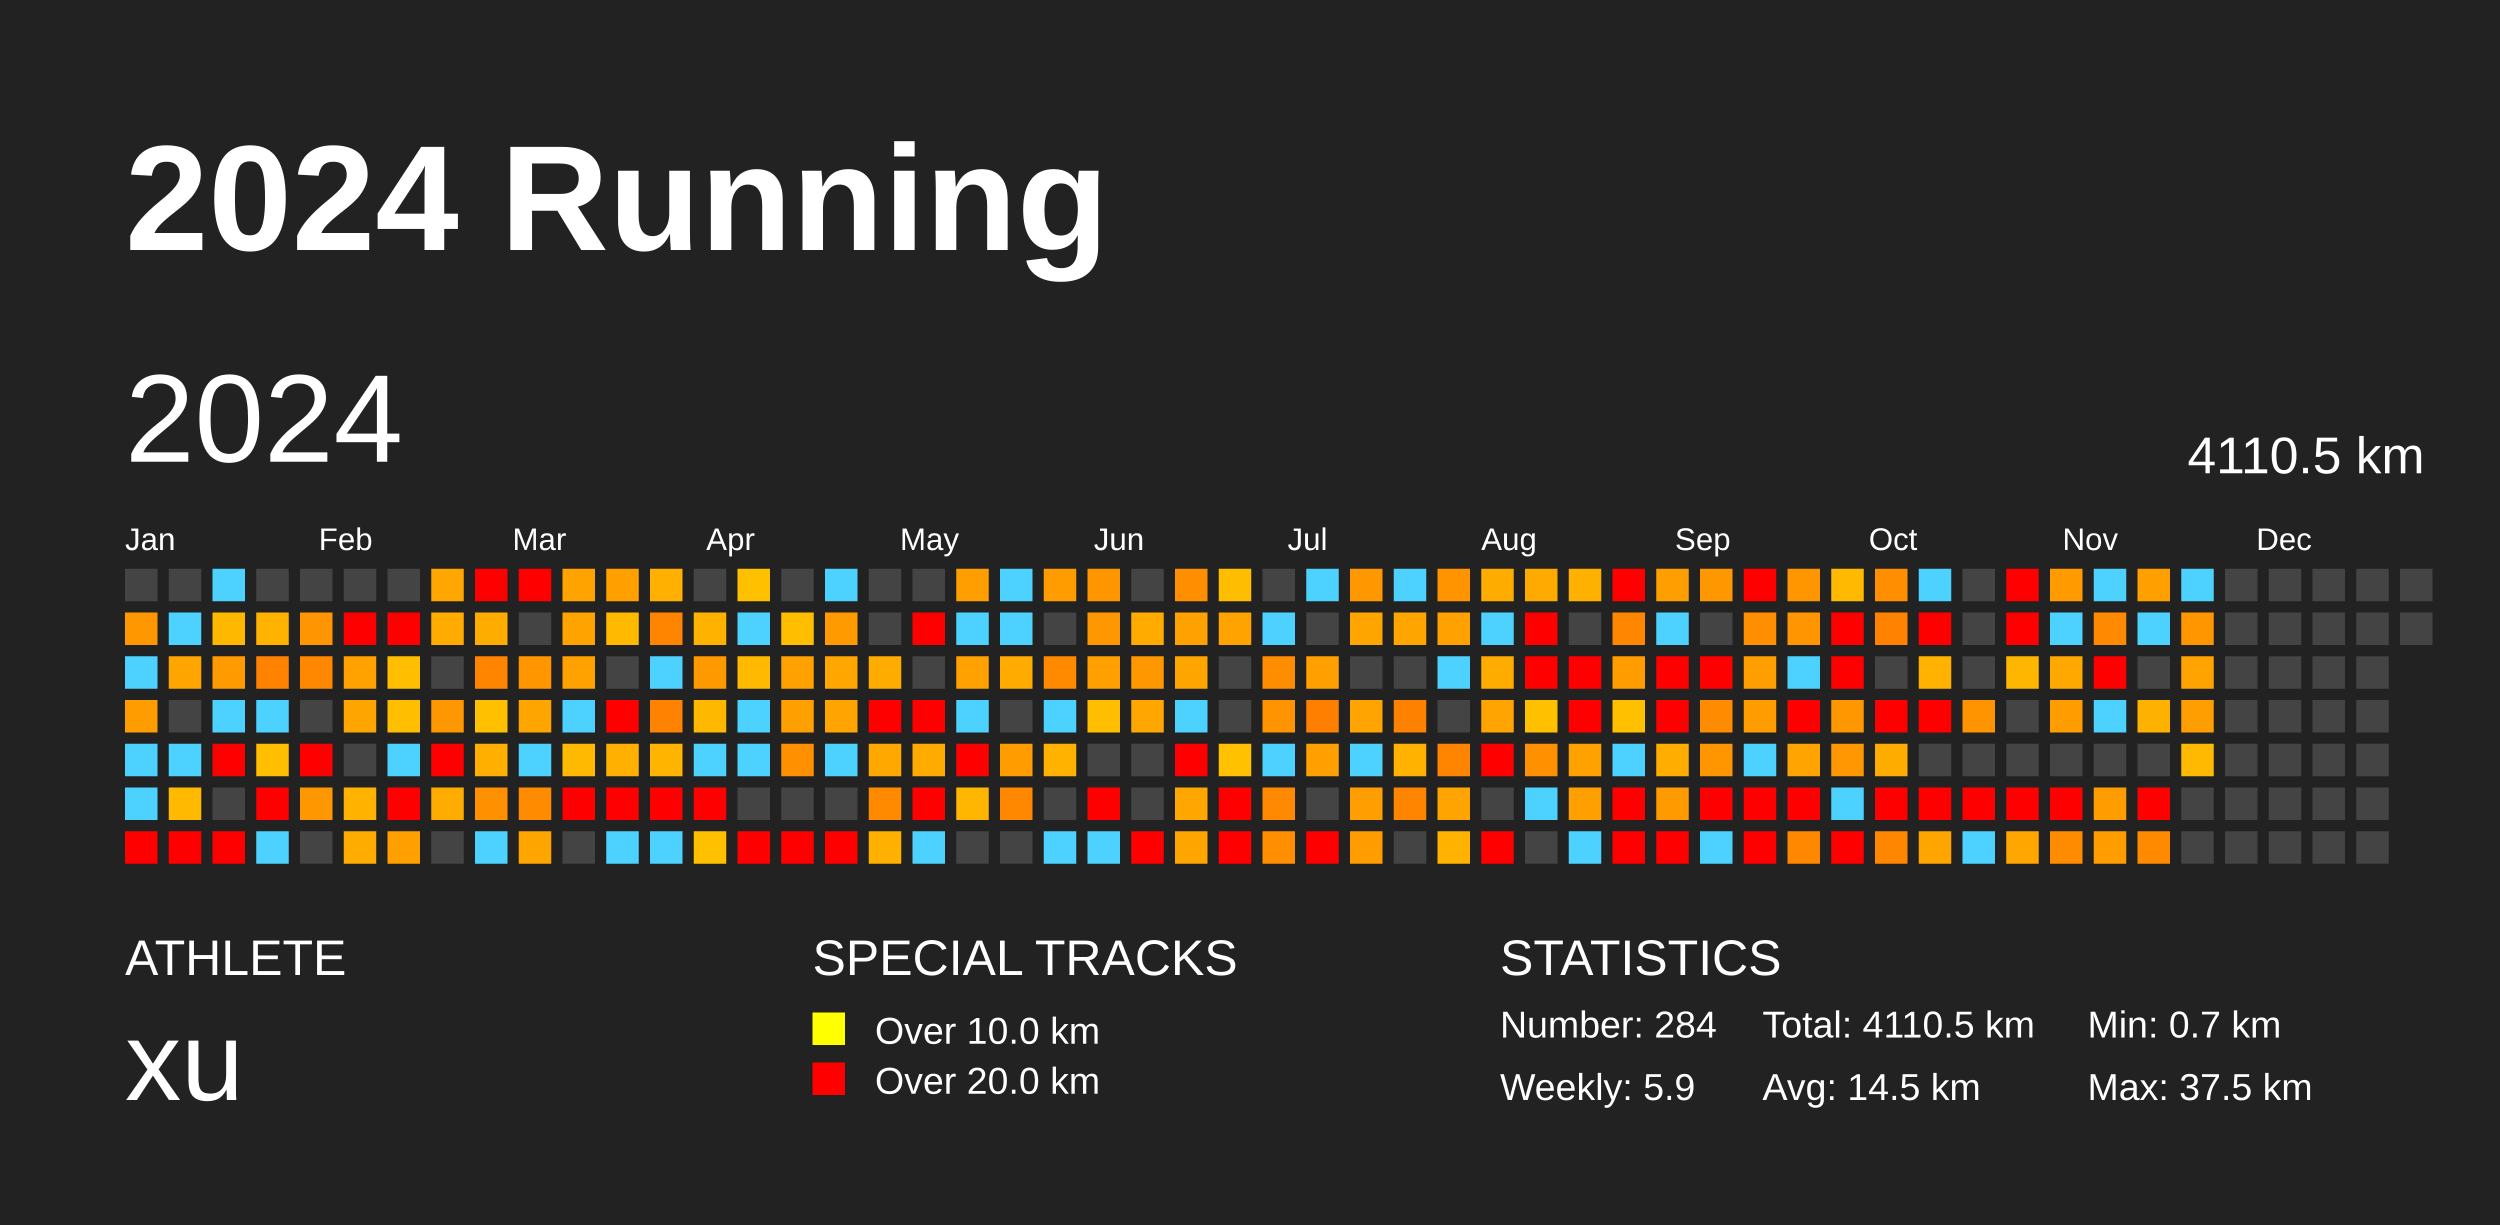
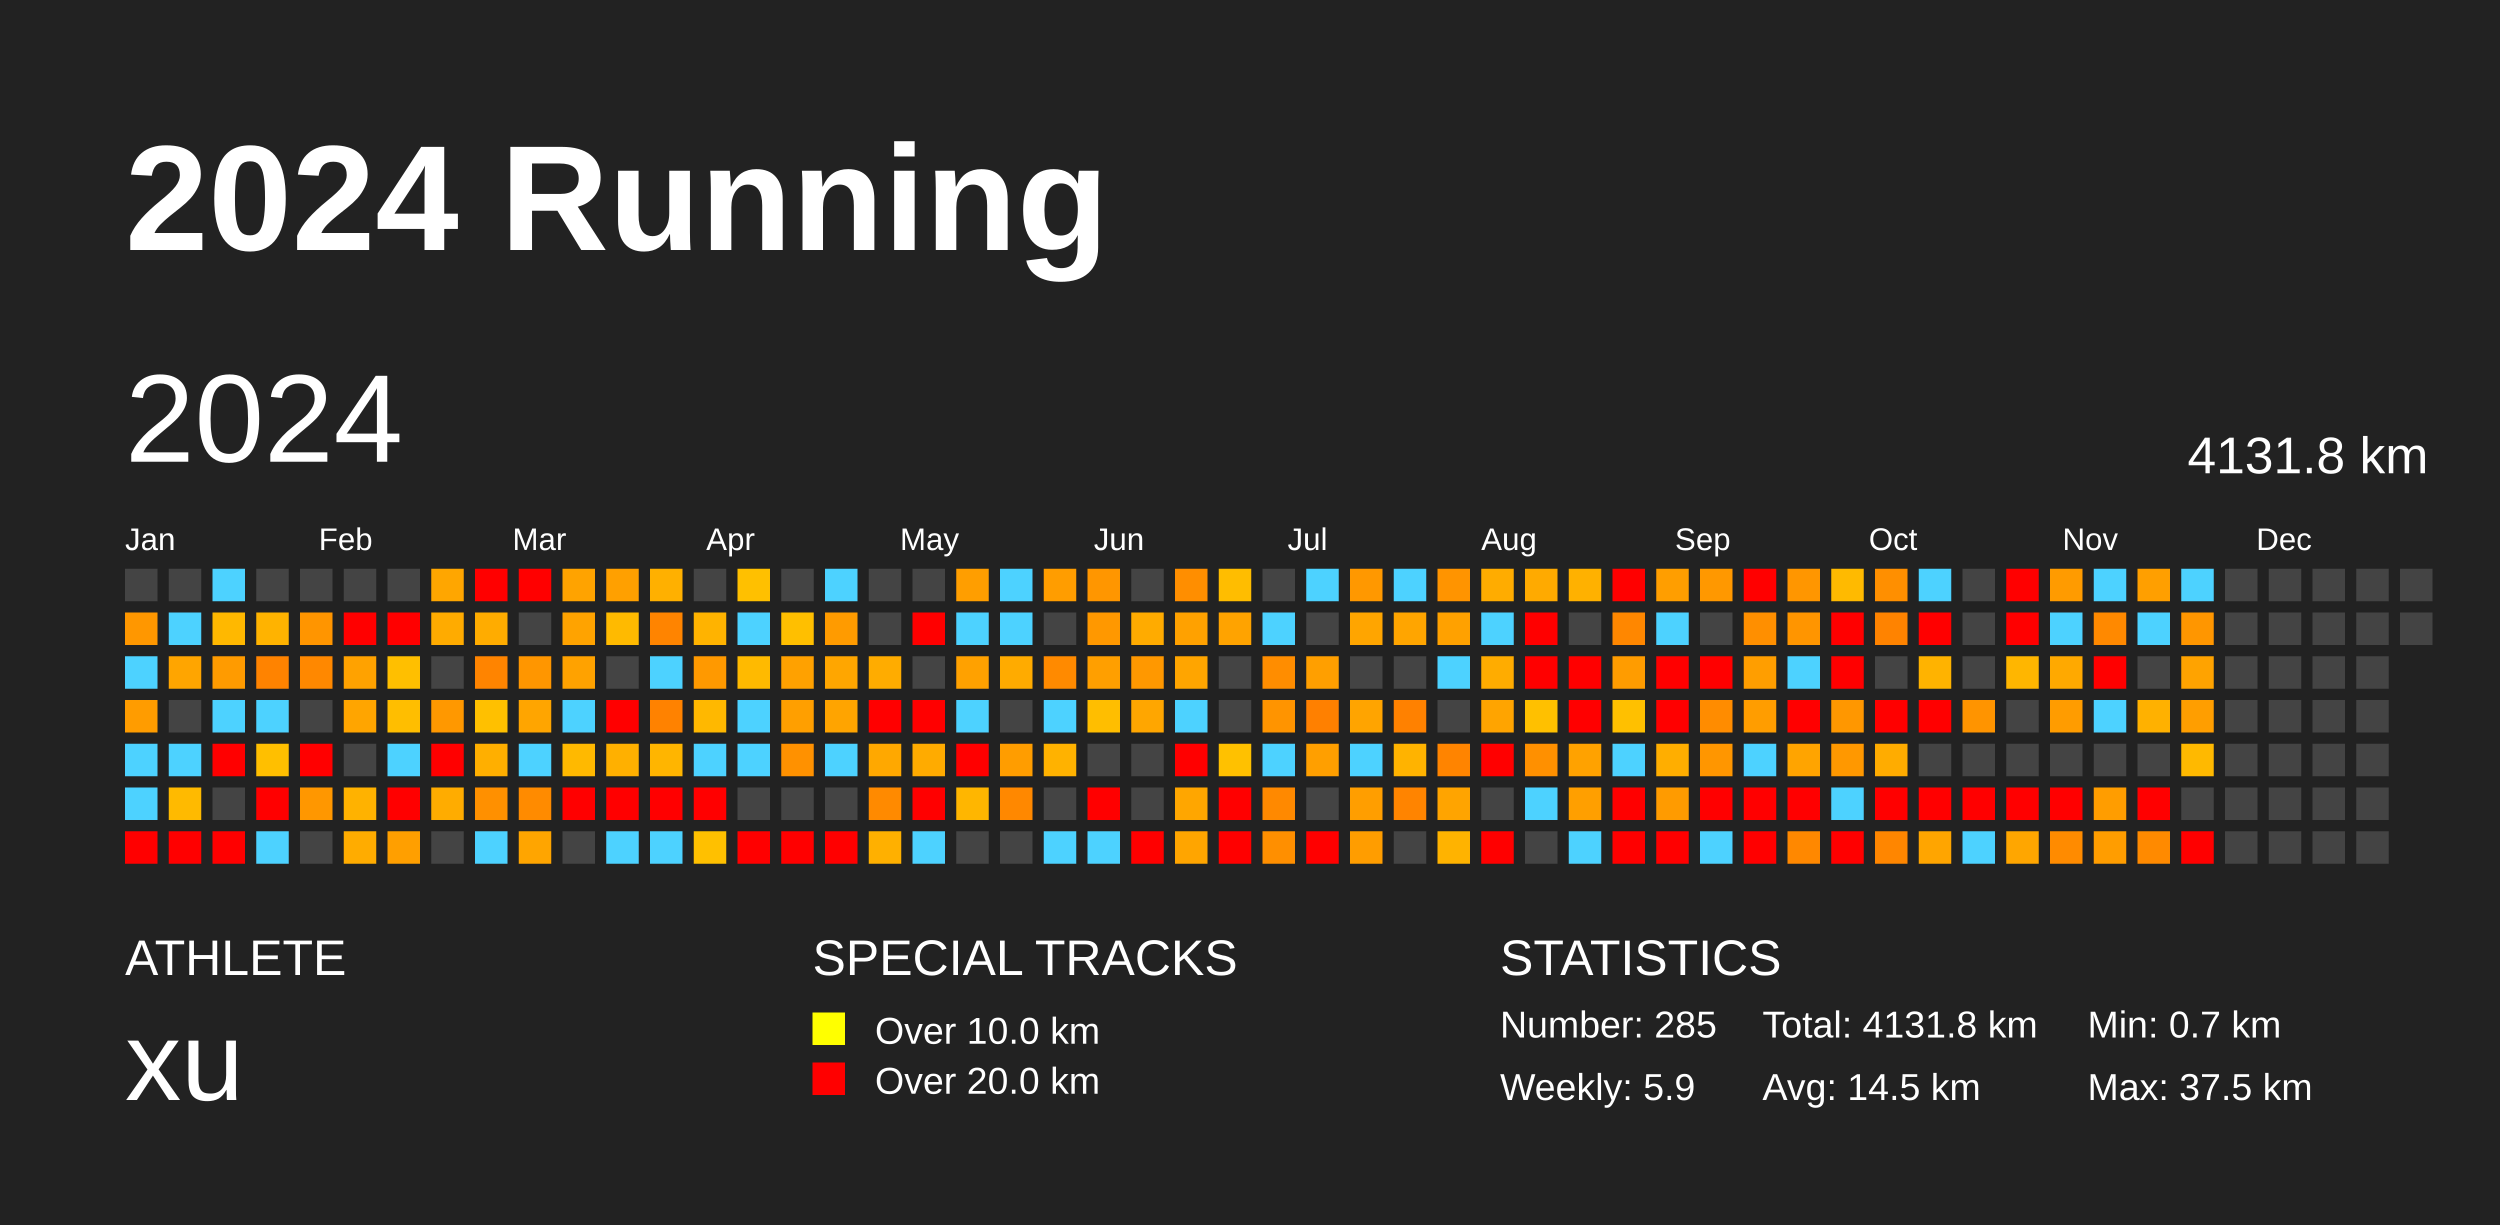
<svg xmlns="http://www.w3.org/2000/svg" baseProfile="full" height="98mm" version="1.1" viewBox="0,0,200,98" width="200mm">
  <defs />
  <rect fill="#222222" height="98" width="200" x="0" y="0" />
  <text fill="#FFFFFF" style="font-size:12px; font-family:Arial; font-weight:bold;" x="10" y="20">2024 Running</text>
  <text fill="#FFFFFF" style="font-size:4px; font-family:Arial" x="10" y="78">ATHLETE</text>
  <text fill="#FFFFFF" style="font-size:9px; font-family:Arial" x="10" y="88">xu</text>
  <text fill="#FFFFFF" style="font-size:4px; font-family:Arial" x="65" y="78">SPECIAL TRACKS</text>
  <rect fill="yellow" height="2.6" width="2.6" x="65" y="81" />
  <text fill="#FFFFFF" style="font-size:3px; font-family:Arial" x="70" y="83.5">Over 10.0 km</text>
  <rect fill="red" height="2.6" width="2.6" x="65" y="85" />
  <text fill="#FFFFFF" style="font-size:3px; font-family:Arial" x="70" y="87.5">Over 20.0 km</text>
  <text fill="#FFFFFF" style="font-size:4px; font-family:Arial" x="120" y="78">STATISTICS</text>
-   <text fill="#FFFFFF" style="font-size:3px; font-family:Arial" x="120" y="83">Number: 284</text>
+   <text fill="#FFFFFF" style="font-size:3px; font-family:Arial" x="120" y="83">Number: 285</text>
  <text fill="#FFFFFF" style="font-size:3px; font-family:Arial" x="120" y="88">Weekly: 5.9</text>
-   <text fill="#FFFFFF" style="font-size:3px; font-family:Arial" x="141" y="83">Total: 4110.5 km</text>
+   <text fill="#FFFFFF" style="font-size:3px; font-family:Arial" x="141" y="83">Total: 4131.8 km</text>
  <text fill="#FFFFFF" style="font-size:3px; font-family:Arial" x="141" y="88">Avg: 14.5 km</text>
  <text fill="#FFFFFF" style="font-size:3px; font-family:Arial" x="167" y="83">Min: 0.7 km</text>
  <text fill="#FFFFFF" style="font-size:3px; font-family:Arial" x="167" y="88">Max: 37.5 km</text>
  <text dominant-baseline="hanging" fill="#FFFFFF" style="font-size:10.0px; font-family:Arial;" x="10" y="30">2024</text>
-   <text dominant-baseline="hanging" fill="#FFFFFF" style="font-size:4.125px; font-family:Arial;" x="175" y="35">4110.5 km</text>
+   <text dominant-baseline="hanging" fill="#FFFFFF" style="font-size:4.125px; font-family:Arial;" x="175" y="35">4131.8 km</text>
  <text fill="#FFFFFF" style="font-size:2.5px; font-family:Arial" x="10.0" y="44">Jan</text>
  <text fill="#FFFFFF" style="font-size:2.5px; font-family:Arial" x="25.5" y="44">Feb</text>
  <text fill="#FFFFFF" style="font-size:2.5px; font-family:Arial" x="41.0" y="44">Mar</text>
  <text fill="#FFFFFF" style="font-size:2.5px; font-family:Arial" x="56.5" y="44">Apr</text>
  <text fill="#FFFFFF" style="font-size:2.5px; font-family:Arial" x="72.0" y="44">May</text>
  <text fill="#FFFFFF" style="font-size:2.5px; font-family:Arial" x="87.5" y="44">Jun</text>
  <text fill="#FFFFFF" style="font-size:2.5px; font-family:Arial" x="103.0" y="44">Jul</text>
  <text fill="#FFFFFF" style="font-size:2.5px; font-family:Arial" x="118.5" y="44">Aug</text>
  <text fill="#FFFFFF" style="font-size:2.5px; font-family:Arial" x="134.0" y="44">Sep</text>
  <text fill="#FFFFFF" style="font-size:2.5px; font-family:Arial" x="149.5" y="44">Oct</text>
  <text fill="#FFFFFF" style="font-size:2.5px; font-family:Arial" x="165.0" y="44">Nov</text>
  <text fill="#FFFFFF" style="font-size:2.5px; font-family:Arial" x="180.5" y="44">Dec</text>
  <rect fill="#444444" height="2.6" width="2.6" x="10.0" y="45.5" />
  <rect fill="#ff9700" height="2.6" width="2.6" x="10.0" y="49.0" />
  <rect fill="#4dd2ff" height="2.6" width="2.6" x="10.0" y="52.5" />
  <rect fill="#ff9c00" height="2.6" width="2.6" x="10.0" y="56.0" />
  <rect fill="#4dd2ff" height="2.6" width="2.6" x="10.0" y="59.5" />
  <rect fill="#4dd2ff" height="2.6" width="2.6" x="10.0" y="63.0" />
  <rect fill="red" height="2.6" width="2.6" x="10.0" y="66.5" />
  <rect fill="#444444" height="2.6" width="2.6" x="13.5" y="45.5" />
  <rect fill="#4dd2ff" height="2.6" width="2.6" x="13.5" y="49.0" />
  <rect fill="#ffa500" height="2.6" width="2.6" x="13.5" y="52.5" />
  <rect fill="#444444" height="2.6" width="2.6" x="13.5" y="56.0" />
  <rect fill="#4dd2ff" height="2.6" width="2.6" x="13.5" y="59.5" />
  <rect fill="#ffba00" height="2.6" width="2.6" x="13.5" y="63.0" />
  <rect fill="red" height="2.6" width="2.6" x="13.5" y="66.5" />
  <rect fill="#4dd2ff" height="2.6" width="2.6" x="17.0" y="45.5" />
  <rect fill="#ffb800" height="2.6" width="2.6" x="17.0" y="49.0" />
  <rect fill="#ff9b00" height="2.6" width="2.6" x="17.0" y="52.5" />
  <rect fill="#4dd2ff" height="2.6" width="2.6" x="17.0" y="56.0" />
  <rect fill="red" height="2.6" width="2.6" x="17.0" y="59.5" />
  <rect fill="#444444" height="2.6" width="2.6" x="17.0" y="63.0" />
  <rect fill="red" height="2.6" width="2.6" x="17.0" y="66.5" />
  <rect fill="#444444" height="2.6" width="2.6" x="20.5" y="45.5" />
  <rect fill="#ffb300" height="2.6" width="2.6" x="20.5" y="49.0" />
  <rect fill="#ff8300" height="2.6" width="2.6" x="20.5" y="52.5" />
  <rect fill="#4dd2ff" height="2.6" width="2.6" x="20.5" y="56.0" />
  <rect fill="#ffbf00" height="2.6" width="2.6" x="20.5" y="59.5" />
  <rect fill="red" height="2.6" width="2.6" x="20.5" y="63.0" />
  <rect fill="#4dd2ff" height="2.6" width="2.6" x="20.5" y="66.5" />
  <rect fill="#444444" height="2.6" width="2.6" x="24.0" y="45.5" />
  <rect fill="#ff9500" height="2.6" width="2.6" x="24.0" y="49.0" />
  <rect fill="#ff8800" height="2.6" width="2.6" x="24.0" y="52.5" />
  <rect fill="#444444" height="2.6" width="2.6" x="24.0" y="56.0" />
  <rect fill="red" height="2.6" width="2.6" x="24.0" y="59.5" />
  <rect fill="#ff9700" height="2.6" width="2.6" x="24.0" y="63.0" />
  <rect fill="#444444" height="2.6" width="2.6" x="24.0" y="66.5" />
  <rect fill="#444444" height="2.6" width="2.6" x="27.5" y="45.5" />
  <rect fill="red" height="2.6" width="2.6" x="27.5" y="49.0" />
  <rect fill="#ffa200" height="2.6" width="2.6" x="27.5" y="52.5" />
  <rect fill="#ffa500" height="2.6" width="2.6" x="27.5" y="56.0" />
  <rect fill="#444444" height="2.6" width="2.6" x="27.5" y="59.5" />
  <rect fill="#ffb200" height="2.6" width="2.6" x="27.5" y="63.0" />
  <rect fill="#ffac00" height="2.6" width="2.6" x="27.5" y="66.5" />
  <rect fill="#444444" height="2.6" width="2.6" x="31.0" y="45.5" />
  <rect fill="red" height="2.6" width="2.6" x="31.0" y="49.0" />
  <rect fill="#ffbf00" height="2.6" width="2.6" x="31.0" y="52.5" />
  <rect fill="#ffbe00" height="2.6" width="2.6" x="31.0" y="56.0" />
  <rect fill="#4dd2ff" height="2.6" width="2.6" x="31.0" y="59.5" />
  <rect fill="red" height="2.6" width="2.6" x="31.0" y="63.0" />
  <rect fill="#ff9f00" height="2.6" width="2.6" x="31.0" y="66.5" />
  <rect fill="#ffa600" height="2.6" width="2.6" x="34.5" y="45.5" />
  <rect fill="#ffab00" height="2.6" width="2.6" x="34.5" y="49.0" />
  <rect fill="#444444" height="2.6" width="2.6" x="34.5" y="52.5" />
  <rect fill="#ff9800" height="2.6" width="2.6" x="34.5" y="56.0" />
  <rect fill="red" height="2.6" width="2.6" x="34.5" y="59.5" />
  <rect fill="#ffac00" height="2.6" width="2.6" x="34.5" y="63.0" />
  <rect fill="#444444" height="2.6" width="2.6" x="34.5" y="66.5" />
  <rect fill="red" height="2.6" width="2.6" x="38.0" y="45.5" />
  <rect fill="#ffac00" height="2.6" width="2.6" x="38.0" y="49.0" />
  <rect fill="#ff8400" height="2.6" width="2.6" x="38.0" y="52.5" />
  <rect fill="#ffc000" height="2.6" width="2.6" x="38.0" y="56.0" />
  <rect fill="#ffaf00" height="2.6" width="2.6" x="38.0" y="59.5" />
  <rect fill="#ff9000" height="2.6" width="2.6" x="38.0" y="63.0" />
  <rect fill="#4dd2ff" height="2.6" width="2.6" x="38.0" y="66.5" />
  <rect fill="red" height="2.6" width="2.6" x="41.5" y="45.5" />
  <rect fill="#444444" height="2.6" width="2.6" x="41.5" y="49.0" />
  <rect fill="#ff9600" height="2.6" width="2.6" x="41.5" y="52.5" />
  <rect fill="#ffa500" height="2.6" width="2.6" x="41.5" y="56.0" />
  <rect fill="#4dd2ff" height="2.6" width="2.6" x="41.5" y="59.5" />
  <rect fill="#ff8b00" height="2.6" width="2.6" x="41.5" y="63.0" />
  <rect fill="#ffa500" height="2.6" width="2.6" x="41.5" y="66.5" />
  <rect fill="#ffa300" height="2.6" width="2.6" x="45.0" y="45.5" />
  <rect fill="#ffa300" height="2.6" width="2.6" x="45.0" y="49.0" />
  <rect fill="#ffa200" height="2.6" width="2.6" x="45.0" y="52.5" />
  <rect fill="#4dd2ff" height="2.6" width="2.6" x="45.0" y="56.0" />
  <rect fill="#ffb900" height="2.6" width="2.6" x="45.0" y="59.5" />
  <rect fill="red" height="2.6" width="2.6" x="45.0" y="63.0" />
  <rect fill="#444444" height="2.6" width="2.6" x="45.0" y="66.5" />
  <rect fill="#ffa000" height="2.6" width="2.6" x="48.5" y="45.5" />
  <rect fill="#ffba00" height="2.6" width="2.6" x="48.5" y="49.0" />
  <rect fill="#444444" height="2.6" width="2.6" x="48.5" y="52.5" />
  <rect fill="red" height="2.6" width="2.6" x="48.5" y="56.0" />
  <rect fill="#ffb000" height="2.6" width="2.6" x="48.5" y="59.5" />
  <rect fill="red" height="2.6" width="2.6" x="48.5" y="63.0" />
  <rect fill="#4dd2ff" height="2.6" width="2.6" x="48.5" y="66.5" />
  <rect fill="#ffb000" height="2.6" width="2.6" x="52.0" y="45.5" />
  <rect fill="#ff8400" height="2.6" width="2.6" x="52.0" y="49.0" />
  <rect fill="#4dd2ff" height="2.6" width="2.6" x="52.0" y="52.5" />
  <rect fill="#ff8200" height="2.6" width="2.6" x="52.0" y="56.0" />
  <rect fill="#ffb500" height="2.6" width="2.6" x="52.0" y="59.5" />
  <rect fill="red" height="2.6" width="2.6" x="52.0" y="63.0" />
  <rect fill="#4dd2ff" height="2.6" width="2.6" x="52.0" y="66.5" />
  <rect fill="#444444" height="2.6" width="2.6" x="55.5" y="45.5" />
  <rect fill="#ffb300" height="2.6" width="2.6" x="55.5" y="49.0" />
  <rect fill="#ff9900" height="2.6" width="2.6" x="55.5" y="52.5" />
  <rect fill="#ffb800" height="2.6" width="2.6" x="55.5" y="56.0" />
  <rect fill="#4dd2ff" height="2.6" width="2.6" x="55.5" y="59.5" />
  <rect fill="red" height="2.6" width="2.6" x="55.5" y="63.0" />
  <rect fill="#ffc000" height="2.6" width="2.6" x="55.5" y="66.5" />
  <rect fill="#ffc000" height="2.6" width="2.6" x="59.0" y="45.5" />
  <rect fill="#4dd2ff" height="2.6" width="2.6" x="59.0" y="49.0" />
  <rect fill="#ffba00" height="2.6" width="2.6" x="59.0" y="52.5" />
  <rect fill="#4dd2ff" height="2.6" width="2.6" x="59.0" y="56.0" />
  <rect fill="#4dd2ff" height="2.6" width="2.6" x="59.0" y="59.5" />
  <rect fill="#444444" height="2.6" width="2.6" x="59.0" y="63.0" />
  <rect fill="red" height="2.6" width="2.6" x="59.0" y="66.5" />
  <rect fill="#444444" height="2.6" width="2.6" x="62.5" y="45.5" />
  <rect fill="#ffbf00" height="2.6" width="2.6" x="62.5" y="49.0" />
  <rect fill="#ffa100" height="2.6" width="2.6" x="62.5" y="52.5" />
  <rect fill="#ff9f00" height="2.6" width="2.6" x="62.5" y="56.0" />
  <rect fill="#ff9100" height="2.6" width="2.6" x="62.5" y="59.5" />
  <rect fill="#444444" height="2.6" width="2.6" x="62.5" y="63.0" />
  <rect fill="red" height="2.6" width="2.6" x="62.5" y="66.5" />
  <rect fill="#4dd2ff" height="2.6" width="2.6" x="66.0" y="45.5" />
  <rect fill="#ff9b00" height="2.6" width="2.6" x="66.0" y="49.0" />
  <rect fill="#ffa600" height="2.6" width="2.6" x="66.0" y="52.5" />
  <rect fill="#ffa400" height="2.6" width="2.6" x="66.0" y="56.0" />
  <rect fill="#4dd2ff" height="2.6" width="2.6" x="66.0" y="59.5" />
  <rect fill="#444444" height="2.6" width="2.6" x="66.0" y="63.0" />
  <rect fill="red" height="2.6" width="2.6" x="66.0" y="66.5" />
  <rect fill="#444444" height="2.6" width="2.6" x="69.5" y="45.5" />
  <rect fill="#444444" height="2.6" width="2.6" x="69.5" y="49.0" />
  <rect fill="#ffac00" height="2.6" width="2.6" x="69.5" y="52.5" />
  <rect fill="red" height="2.6" width="2.6" x="69.5" y="56.0" />
  <rect fill="#ffa800" height="2.6" width="2.6" x="69.5" y="59.5" />
  <rect fill="#ff8a00" height="2.6" width="2.6" x="69.5" y="63.0" />
  <rect fill="#ffb000" height="2.6" width="2.6" x="69.5" y="66.5" />
  <rect fill="#444444" height="2.6" width="2.6" x="73.0" y="45.5" />
  <rect fill="red" height="2.6" width="2.6" x="73.0" y="49.0" />
  <rect fill="#444444" height="2.6" width="2.6" x="73.0" y="52.5" />
  <rect fill="red" height="2.6" width="2.6" x="73.0" y="56.0" />
  <rect fill="#ffab00" height="2.6" width="2.6" x="73.0" y="59.5" />
  <rect fill="red" height="2.6" width="2.6" x="73.0" y="63.0" />
  <rect fill="#4dd2ff" height="2.6" width="2.6" x="73.0" y="66.5" />
  <rect fill="#ff9e00" height="2.6" width="2.6" x="76.5" y="45.5" />
  <rect fill="#4dd2ff" height="2.6" width="2.6" x="76.5" y="49.0" />
  <rect fill="#ffa100" height="2.6" width="2.6" x="76.5" y="52.5" />
  <rect fill="#4dd2ff" height="2.6" width="2.6" x="76.5" y="56.0" />
  <rect fill="red" height="2.6" width="2.6" x="76.5" y="59.5" />
  <rect fill="#ffb600" height="2.6" width="2.6" x="76.5" y="63.0" />
  <rect fill="#444444" height="2.6" width="2.6" x="76.5" y="66.5" />
  <rect fill="#4dd2ff" height="2.6" width="2.6" x="80.0" y="45.5" />
  <rect fill="#4dd2ff" height="2.6" width="2.6" x="80.0" y="49.0" />
  <rect fill="#ffab00" height="2.6" width="2.6" x="80.0" y="52.5" />
  <rect fill="#444444" height="2.6" width="2.6" x="80.0" y="56.0" />
  <rect fill="#ff9d00" height="2.6" width="2.6" x="80.0" y="59.5" />
  <rect fill="#ff8800" height="2.6" width="2.6" x="80.0" y="63.0" />
  <rect fill="#444444" height="2.6" width="2.6" x="80.0" y="66.5" />
  <rect fill="#ff9d00" height="2.6" width="2.6" x="83.5" y="45.5" />
  <rect fill="#444444" height="2.6" width="2.6" x="83.5" y="49.0" />
  <rect fill="#ff8a00" height="2.6" width="2.6" x="83.5" y="52.5" />
  <rect fill="#4dd2ff" height="2.6" width="2.6" x="83.5" y="56.0" />
  <rect fill="#ffb200" height="2.6" width="2.6" x="83.5" y="59.5" />
  <rect fill="#444444" height="2.6" width="2.6" x="83.5" y="63.0" />
  <rect fill="#4dd2ff" height="2.6" width="2.6" x="83.5" y="66.5" />
  <rect fill="#ff9600" height="2.6" width="2.6" x="87.0" y="45.5" />
  <rect fill="#ff9800" height="2.6" width="2.6" x="87.0" y="49.0" />
  <rect fill="#ff9f00" height="2.6" width="2.6" x="87.0" y="52.5" />
  <rect fill="#ffbe00" height="2.6" width="2.6" x="87.0" y="56.0" />
  <rect fill="#444444" height="2.6" width="2.6" x="87.0" y="59.5" />
  <rect fill="red" height="2.6" width="2.6" x="87.0" y="63.0" />
  <rect fill="#4dd2ff" height="2.6" width="2.6" x="87.0" y="66.5" />
  <rect fill="#444444" height="2.6" width="2.6" x="90.5" y="45.5" />
  <rect fill="#ffab00" height="2.6" width="2.6" x="90.5" y="49.0" />
  <rect fill="#ff9800" height="2.6" width="2.6" x="90.5" y="52.5" />
  <rect fill="#ffa600" height="2.6" width="2.6" x="90.5" y="56.0" />
  <rect fill="#444444" height="2.6" width="2.6" x="90.5" y="59.5" />
  <rect fill="#444444" height="2.6" width="2.6" x="90.5" y="63.0" />
  <rect fill="red" height="2.6" width="2.6" x="90.5" y="66.5" />
  <rect fill="#ff8e00" height="2.6" width="2.6" x="94.0" y="45.5" />
  <rect fill="#ffa100" height="2.6" width="2.6" x="94.0" y="49.0" />
  <rect fill="#ffa500" height="2.6" width="2.6" x="94.0" y="52.5" />
  <rect fill="#4dd2ff" height="2.6" width="2.6" x="94.0" y="56.0" />
  <rect fill="red" height="2.6" width="2.6" x="94.0" y="59.5" />
  <rect fill="#ffa600" height="2.6" width="2.6" x="94.0" y="63.0" />
  <rect fill="#ffa500" height="2.6" width="2.6" x="94.0" y="66.5" />
  <rect fill="#ffbd00" height="2.6" width="2.6" x="97.5" y="45.5" />
  <rect fill="#ffa300" height="2.6" width="2.6" x="97.5" y="49.0" />
  <rect fill="#444444" height="2.6" width="2.6" x="97.5" y="52.5" />
  <rect fill="#444444" height="2.6" width="2.6" x="97.5" y="56.0" />
  <rect fill="#ffc100" height="2.6" width="2.6" x="97.5" y="59.5" />
  <rect fill="red" height="2.6" width="2.6" x="97.5" y="63.0" />
  <rect fill="red" height="2.6" width="2.6" x="97.5" y="66.5" />
  <rect fill="#444444" height="2.6" width="2.6" x="101.0" y="45.5" />
  <rect fill="#4dd2ff" height="2.6" width="2.6" x="101.0" y="49.0" />
  <rect fill="#ff8d00" height="2.6" width="2.6" x="101.0" y="52.5" />
  <rect fill="#ff9400" height="2.6" width="2.6" x="101.0" y="56.0" />
  <rect fill="#4dd2ff" height="2.6" width="2.6" x="101.0" y="59.5" />
  <rect fill="#ff8900" height="2.6" width="2.6" x="101.0" y="63.0" />
  <rect fill="#ff8f00" height="2.6" width="2.6" x="101.0" y="66.5" />
  <rect fill="#4dd2ff" height="2.6" width="2.6" x="104.5" y="45.5" />
  <rect fill="#444444" height="2.6" width="2.6" x="104.5" y="49.0" />
  <rect fill="#ff9f00" height="2.6" width="2.6" x="104.5" y="52.5" />
  <rect fill="#ff8000" height="2.6" width="2.6" x="104.5" y="56.0" />
  <rect fill="#ff9f00" height="2.6" width="2.6" x="104.5" y="59.5" />
  <rect fill="#444444" height="2.6" width="2.6" x="104.5" y="63.0" />
  <rect fill="red" height="2.6" width="2.6" x="104.5" y="66.5" />
  <rect fill="#ff9800" height="2.6" width="2.6" x="108.0" y="45.5" />
  <rect fill="#ffa500" height="2.6" width="2.6" x="108.0" y="49.0" />
  <rect fill="#444444" height="2.6" width="2.6" x="108.0" y="52.5" />
  <rect fill="#ffa400" height="2.6" width="2.6" x="108.0" y="56.0" />
  <rect fill="#4dd2ff" height="2.6" width="2.6" x="108.0" y="59.5" />
  <rect fill="#ff9e00" height="2.6" width="2.6" x="108.0" y="63.0" />
  <rect fill="#ff9d00" height="2.6" width="2.6" x="108.0" y="66.5" />
  <rect fill="#4dd2ff" height="2.6" width="2.6" x="111.5" y="45.5" />
  <rect fill="#ffa500" height="2.6" width="2.6" x="111.5" y="49.0" />
  <rect fill="#444444" height="2.6" width="2.6" x="111.5" y="52.5" />
  <rect fill="#ff8100" height="2.6" width="2.6" x="111.5" y="56.0" />
  <rect fill="#ffb300" height="2.6" width="2.6" x="111.5" y="59.5" />
  <rect fill="#ff8400" height="2.6" width="2.6" x="111.5" y="63.0" />
  <rect fill="#444444" height="2.6" width="2.6" x="111.5" y="66.5" />
  <rect fill="#ff9400" height="2.6" width="2.6" x="115.0" y="45.5" />
  <rect fill="#ffa100" height="2.6" width="2.6" x="115.0" y="49.0" />
  <rect fill="#4dd2ff" height="2.6" width="2.6" x="115.0" y="52.5" />
  <rect fill="#444444" height="2.6" width="2.6" x="115.0" y="56.0" />
  <rect fill="#ff8400" height="2.6" width="2.6" x="115.0" y="59.5" />
  <rect fill="#ffa400" height="2.6" width="2.6" x="115.0" y="63.0" />
  <rect fill="#ffb300" height="2.6" width="2.6" x="115.0" y="66.5" />
  <rect fill="#ffac00" height="2.6" width="2.6" x="118.5" y="45.5" />
  <rect fill="#4dd2ff" height="2.6" width="2.6" x="118.5" y="49.0" />
  <rect fill="#ffac00" height="2.6" width="2.6" x="118.5" y="52.5" />
  <rect fill="#ffa400" height="2.6" width="2.6" x="118.5" y="56.0" />
  <rect fill="red" height="2.6" width="2.6" x="118.5" y="59.5" />
  <rect fill="#444444" height="2.6" width="2.6" x="118.5" y="63.0" />
  <rect fill="red" height="2.6" width="2.6" x="118.5" y="66.5" />
  <rect fill="#ffaa00" height="2.6" width="2.6" x="122.0" y="45.5" />
  <rect fill="red" height="2.6" width="2.6" x="122.0" y="49.0" />
  <rect fill="red" height="2.6" width="2.6" x="122.0" y="52.5" />
  <rect fill="#ffc000" height="2.6" width="2.6" x="122.0" y="56.0" />
  <rect fill="#ff9000" height="2.6" width="2.6" x="122.0" y="59.5" />
  <rect fill="#4dd2ff" height="2.6" width="2.6" x="122.0" y="63.0" />
  <rect fill="#444444" height="2.6" width="2.6" x="122.0" y="66.5" />
  <rect fill="#ffb100" height="2.6" width="2.6" x="125.5" y="45.5" />
  <rect fill="#444444" height="2.6" width="2.6" x="125.5" y="49.0" />
  <rect fill="red" height="2.6" width="2.6" x="125.5" y="52.5" />
  <rect fill="red" height="2.6" width="2.6" x="125.5" y="56.0" />
  <rect fill="#ffa200" height="2.6" width="2.6" x="125.5" y="59.5" />
  <rect fill="#ff9f00" height="2.6" width="2.6" x="125.5" y="63.0" />
  <rect fill="#4dd2ff" height="2.6" width="2.6" x="125.5" y="66.5" />
  <rect fill="red" height="2.6" width="2.6" x="129.0" y="45.5" />
  <rect fill="#ff8700" height="2.6" width="2.6" x="129.0" y="49.0" />
  <rect fill="#ff9c00" height="2.6" width="2.6" x="129.0" y="52.5" />
  <rect fill="#ffc000" height="2.6" width="2.6" x="129.0" y="56.0" />
  <rect fill="#4dd2ff" height="2.6" width="2.6" x="129.0" y="59.5" />
  <rect fill="red" height="2.6" width="2.6" x="129.0" y="63.0" />
  <rect fill="red" height="2.6" width="2.6" x="129.0" y="66.5" />
  <rect fill="#ff9e00" height="2.6" width="2.6" x="132.5" y="45.5" />
  <rect fill="#4dd2ff" height="2.6" width="2.6" x="132.5" y="49.0" />
  <rect fill="red" height="2.6" width="2.6" x="132.5" y="52.5" />
  <rect fill="red" height="2.6" width="2.6" x="132.5" y="56.0" />
  <rect fill="#ffae00" height="2.6" width="2.6" x="132.5" y="59.5" />
  <rect fill="#ff9b00" height="2.6" width="2.6" x="132.5" y="63.0" />
  <rect fill="red" height="2.6" width="2.6" x="132.5" y="66.5" />
  <rect fill="#ff9800" height="2.6" width="2.6" x="136.0" y="45.5" />
  <rect fill="#444444" height="2.6" width="2.6" x="136.0" y="49.0" />
  <rect fill="red" height="2.6" width="2.6" x="136.0" y="52.5" />
  <rect fill="#ff8c00" height="2.6" width="2.6" x="136.0" y="56.0" />
  <rect fill="#ff9600" height="2.6" width="2.6" x="136.0" y="59.5" />
  <rect fill="red" height="2.6" width="2.6" x="136.0" y="63.0" />
  <rect fill="#4dd2ff" height="2.6" width="2.6" x="136.0" y="66.5" />
  <rect fill="red" height="2.6" width="2.6" x="139.5" y="45.5" />
  <rect fill="#ff8f00" height="2.6" width="2.6" x="139.5" y="49.0" />
  <rect fill="#ff9e00" height="2.6" width="2.6" x="139.5" y="52.5" />
  <rect fill="#ff9d00" height="2.6" width="2.6" x="139.5" y="56.0" />
  <rect fill="#4dd2ff" height="2.6" width="2.6" x="139.5" y="59.5" />
  <rect fill="red" height="2.6" width="2.6" x="139.5" y="63.0" />
  <rect fill="red" height="2.6" width="2.6" x="139.5" y="66.5" />
  <rect fill="#ff9600" height="2.6" width="2.6" x="143.0" y="45.5" />
  <rect fill="#ff9500" height="2.6" width="2.6" x="143.0" y="49.0" />
  <rect fill="#4dd2ff" height="2.6" width="2.6" x="143.0" y="52.5" />
  <rect fill="red" height="2.6" width="2.6" x="143.0" y="56.0" />
  <rect fill="#ffa400" height="2.6" width="2.6" x="143.0" y="59.5" />
  <rect fill="red" height="2.6" width="2.6" x="143.0" y="63.0" />
  <rect fill="#ff8800" height="2.6" width="2.6" x="143.0" y="66.5" />
  <rect fill="#ffba00" height="2.6" width="2.6" x="146.5" y="45.5" />
  <rect fill="red" height="2.6" width="2.6" x="146.5" y="49.0" />
  <rect fill="red" height="2.6" width="2.6" x="146.5" y="52.5" />
  <rect fill="#ff9700" height="2.6" width="2.6" x="146.5" y="56.0" />
  <rect fill="#ff9800" height="2.6" width="2.6" x="146.5" y="59.5" />
  <rect fill="#4dd2ff" height="2.6" width="2.6" x="146.5" y="63.0" />
  <rect fill="red" height="2.6" width="2.6" x="146.5" y="66.5" />
  <rect fill="#ff8f00" height="2.6" width="2.6" x="150.0" y="45.5" />
  <rect fill="#ff8300" height="2.6" width="2.6" x="150.0" y="49.0" />
  <rect fill="#444444" height="2.6" width="2.6" x="150.0" y="52.5" />
  <rect fill="red" height="2.6" width="2.6" x="150.0" y="56.0" />
  <rect fill="#ffac00" height="2.6" width="2.6" x="150.0" y="59.5" />
  <rect fill="red" height="2.6" width="2.6" x="150.0" y="63.0" />
  <rect fill="#ff8600" height="2.6" width="2.6" x="150.0" y="66.5" />
  <rect fill="#4dd2ff" height="2.6" width="2.6" x="153.5" y="45.5" />
  <rect fill="red" height="2.6" width="2.6" x="153.5" y="49.0" />
  <rect fill="#ffb300" height="2.6" width="2.6" x="153.5" y="52.5" />
  <rect fill="red" height="2.6" width="2.6" x="153.5" y="56.0" />
  <rect fill="#444444" height="2.6" width="2.6" x="153.5" y="59.5" />
  <rect fill="red" height="2.6" width="2.6" x="153.5" y="63.0" />
  <rect fill="#ffa500" height="2.6" width="2.6" x="153.5" y="66.5" />
  <rect fill="#444444" height="2.6" width="2.6" x="157.0" y="45.5" />
  <rect fill="#444444" height="2.6" width="2.6" x="157.0" y="49.0" />
  <rect fill="#444444" height="2.6" width="2.6" x="157.0" y="52.5" />
  <rect fill="#ff9400" height="2.6" width="2.6" x="157.0" y="56.0" />
  <rect fill="#444444" height="2.6" width="2.6" x="157.0" y="59.5" />
  <rect fill="red" height="2.6" width="2.6" x="157.0" y="63.0" />
  <rect fill="#4dd2ff" height="2.6" width="2.6" x="157.0" y="66.5" />
  <rect fill="red" height="2.6" width="2.6" x="160.5" y="45.5" />
  <rect fill="red" height="2.6" width="2.6" x="160.5" y="49.0" />
  <rect fill="#ffb600" height="2.6" width="2.6" x="160.5" y="52.5" />
  <rect fill="#444444" height="2.6" width="2.6" x="160.5" y="56.0" />
  <rect fill="#444444" height="2.6" width="2.6" x="160.5" y="59.5" />
  <rect fill="red" height="2.6" width="2.6" x="160.5" y="63.0" />
  <rect fill="#ffa600" height="2.6" width="2.6" x="160.5" y="66.5" />
  <rect fill="#ff9b00" height="2.6" width="2.6" x="164.0" y="45.5" />
  <rect fill="#4dd2ff" height="2.6" width="2.6" x="164.0" y="49.0" />
  <rect fill="#ffa900" height="2.6" width="2.6" x="164.0" y="52.5" />
  <rect fill="#ff9c00" height="2.6" width="2.6" x="164.0" y="56.0" />
  <rect fill="#444444" height="2.6" width="2.6" x="164.0" y="59.5" />
  <rect fill="red" height="2.6" width="2.6" x="164.0" y="63.0" />
  <rect fill="#ff8b00" height="2.6" width="2.6" x="164.0" y="66.5" />
  <rect fill="#4dd2ff" height="2.6" width="2.6" x="167.5" y="45.5" />
  <rect fill="#ff8900" height="2.6" width="2.6" x="167.5" y="49.0" />
  <rect fill="red" height="2.6" width="2.6" x="167.5" y="52.5" />
  <rect fill="#4dd2ff" height="2.6" width="2.6" x="167.5" y="56.0" />
  <rect fill="#444444" height="2.6" width="2.6" x="167.5" y="59.5" />
  <rect fill="#ff9d00" height="2.6" width="2.6" x="167.5" y="63.0" />
  <rect fill="#ff9d00" height="2.6" width="2.6" x="167.5" y="66.5" />
  <rect fill="#ff9f00" height="2.6" width="2.6" x="171.0" y="45.5" />
  <rect fill="#4dd2ff" height="2.6" width="2.6" x="171.0" y="49.0" />
  <rect fill="#444444" height="2.6" width="2.6" x="171.0" y="52.5" />
  <rect fill="#ffb100" height="2.6" width="2.6" x="171.0" y="56.0" />
  <rect fill="#444444" height="2.6" width="2.6" x="171.0" y="59.5" />
  <rect fill="red" height="2.6" width="2.6" x="171.0" y="63.0" />
  <rect fill="#ff8a00" height="2.6" width="2.6" x="171.0" y="66.5" />
  <rect fill="#4dd2ff" height="2.6" width="2.6" x="174.5" y="45.5" />
  <rect fill="#ff9600" height="2.6" width="2.6" x="174.5" y="49.0" />
  <rect fill="#ffa300" height="2.6" width="2.6" x="174.5" y="52.5" />
  <rect fill="#ff9e00" height="2.6" width="2.6" x="174.5" y="56.0" />
  <rect fill="#ffb900" height="2.6" width="2.6" x="174.5" y="59.5" />
  <rect fill="#444444" height="2.6" width="2.6" x="174.5" y="63.0" />
-   <rect fill="#444444" height="2.6" width="2.6" x="174.5" y="66.5" />
+   <rect fill="red" height="2.6" width="2.6" x="174.5" y="66.5" />
  <rect fill="#444444" height="2.6" width="2.6" x="178.0" y="45.5" />
  <rect fill="#444444" height="2.6" width="2.6" x="178.0" y="49.0" />
  <rect fill="#444444" height="2.6" width="2.6" x="178.0" y="52.5" />
  <rect fill="#444444" height="2.6" width="2.6" x="178.0" y="56.0" />
  <rect fill="#444444" height="2.6" width="2.6" x="178.0" y="59.5" />
  <rect fill="#444444" height="2.6" width="2.6" x="178.0" y="63.0" />
  <rect fill="#444444" height="2.6" width="2.6" x="178.0" y="66.5" />
  <rect fill="#444444" height="2.6" width="2.6" x="181.5" y="45.5" />
  <rect fill="#444444" height="2.6" width="2.6" x="181.5" y="49.0" />
  <rect fill="#444444" height="2.6" width="2.6" x="181.5" y="52.5" />
  <rect fill="#444444" height="2.6" width="2.6" x="181.5" y="56.0" />
  <rect fill="#444444" height="2.6" width="2.6" x="181.5" y="59.5" />
  <rect fill="#444444" height="2.6" width="2.6" x="181.5" y="63.0" />
  <rect fill="#444444" height="2.6" width="2.6" x="181.5" y="66.5" />
  <rect fill="#444444" height="2.6" width="2.6" x="185.0" y="45.5" />
  <rect fill="#444444" height="2.6" width="2.6" x="185.0" y="49.0" />
  <rect fill="#444444" height="2.6" width="2.6" x="185.0" y="52.5" />
  <rect fill="#444444" height="2.6" width="2.6" x="185.0" y="56.0" />
  <rect fill="#444444" height="2.6" width="2.6" x="185.0" y="59.5" />
  <rect fill="#444444" height="2.6" width="2.6" x="185.0" y="63.0" />
  <rect fill="#444444" height="2.6" width="2.6" x="185.0" y="66.5" />
  <rect fill="#444444" height="2.6" width="2.6" x="188.5" y="45.5" />
  <rect fill="#444444" height="2.6" width="2.6" x="188.5" y="49.0" />
  <rect fill="#444444" height="2.6" width="2.6" x="188.5" y="52.5" />
  <rect fill="#444444" height="2.6" width="2.6" x="188.5" y="56.0" />
  <rect fill="#444444" height="2.6" width="2.6" x="188.5" y="59.5" />
  <rect fill="#444444" height="2.6" width="2.6" x="188.5" y="63.0" />
  <rect fill="#444444" height="2.6" width="2.6" x="188.5" y="66.5" />
  <rect fill="#444444" height="2.6" width="2.6" x="192.0" y="45.5" />
  <rect fill="#444444" height="2.6" width="2.6" x="192.0" y="49.0" />
</svg>
